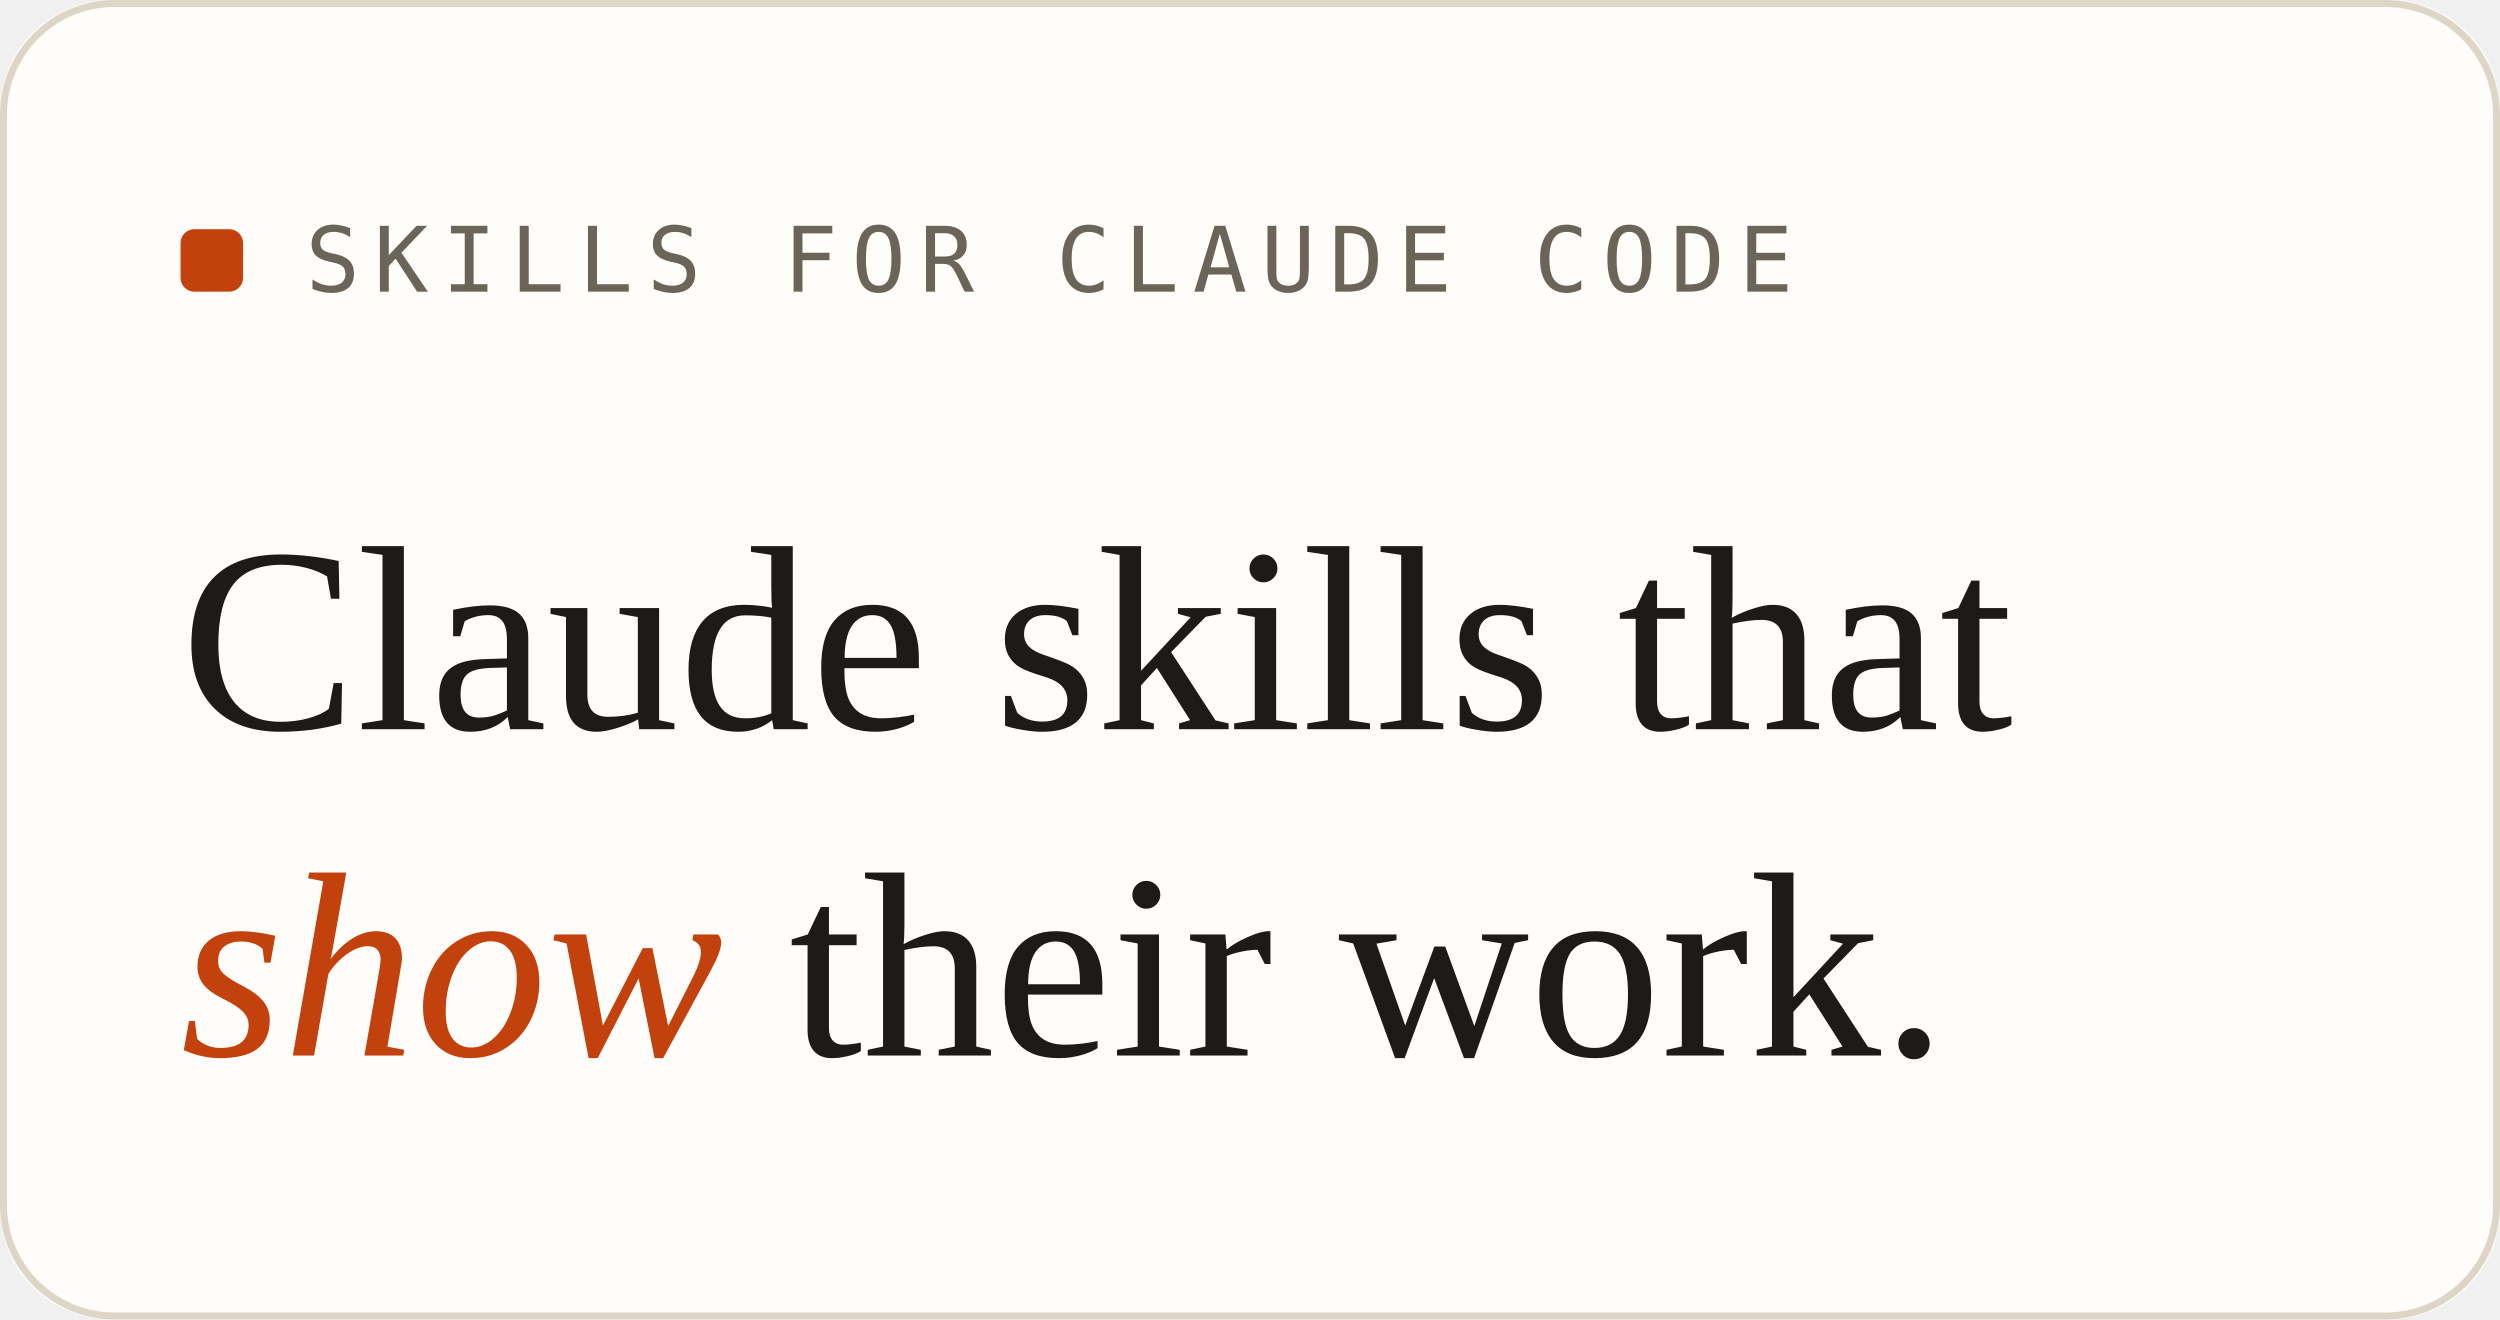
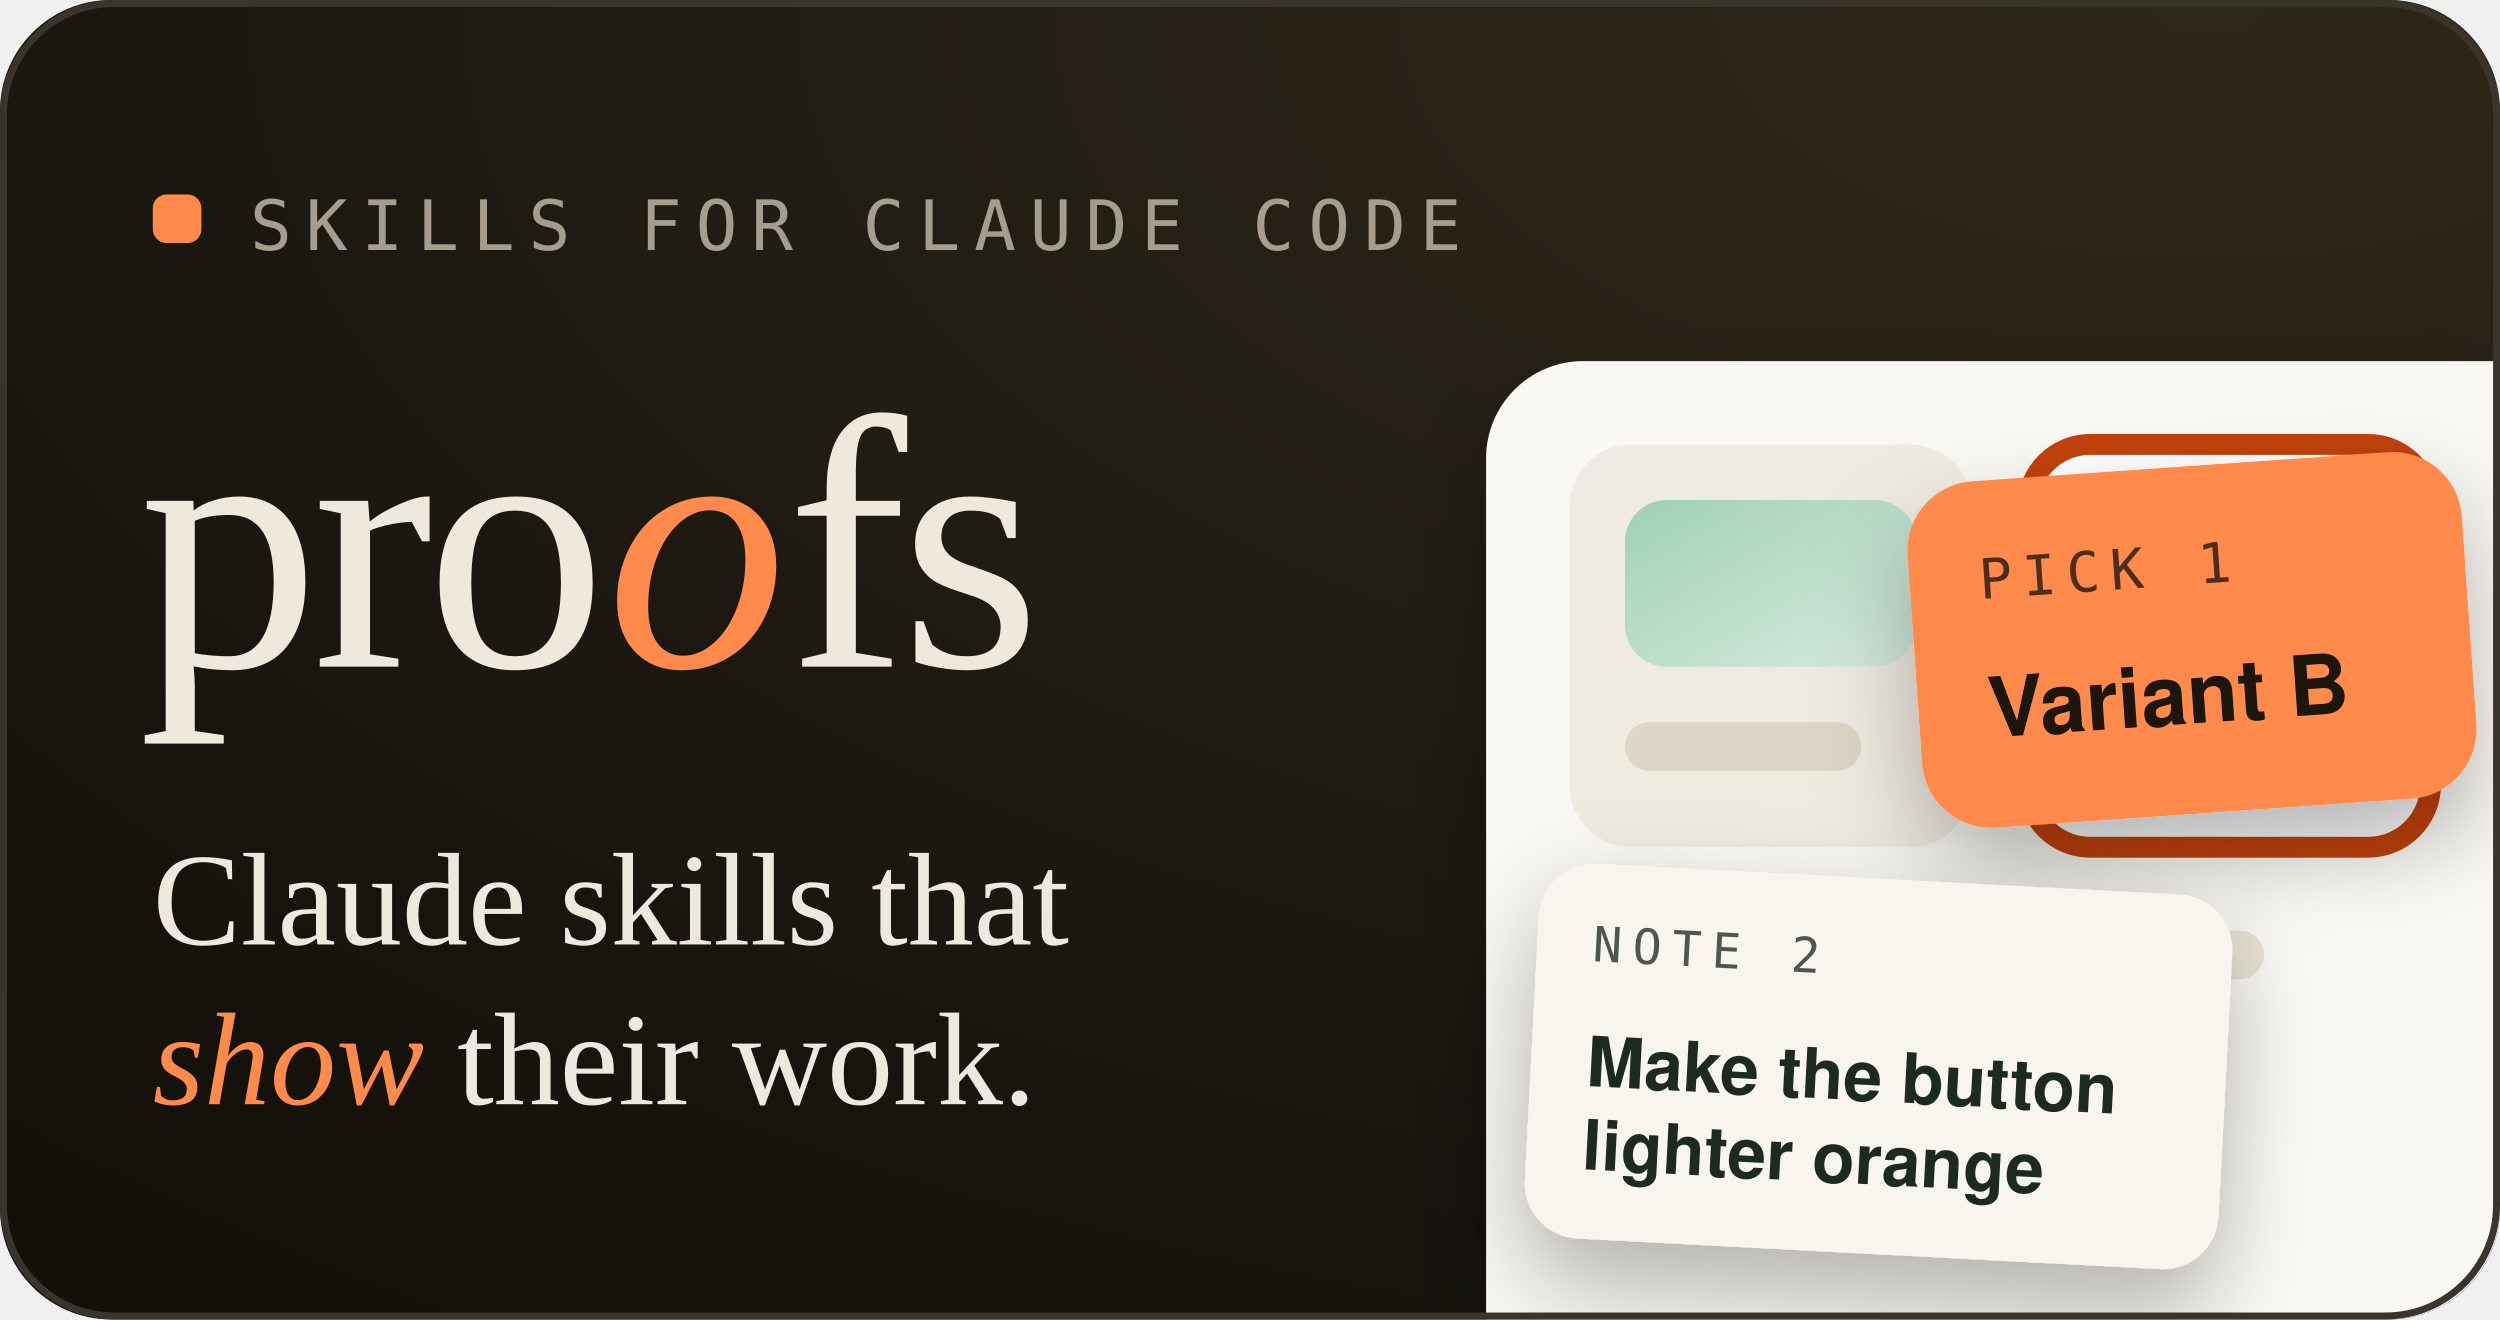
<svg xmlns="http://www.w3.org/2000/svg" viewBox="0 0 360 190" width="360" height="190" role="img" aria-labelledby="t d">
-   <rect width="360" height="190" rx="16" fill="#fffdf9" />
-   <rect x="0.5" y="0.5" width="359" height="189" rx="16" fill="none" stroke="#ddd5c6" />
-   <rect x="26" y="33" width="9" height="9" rx="2" fill="#c2410c" />
-   <text x="44" y="42" font-family="ui-monospace, SFMono-Regular, Menlo, Consolas, monospace" font-size="13" letter-spacing="2" fill="#6b6458">SKILLS FOR CLAUDE CODE</text>
-   <text font-family="Georgia, 'Times New Roman', serif" font-size="38" fill="#1d1b17">
-     <tspan x="26" y="105">Claude skills that</tspan>
-     <tspan x="26" y="152">
-       <tspan font-style="italic" fill="#c2410c">show</tspan> their work.</tspan>
-   </text>
+   <defs>
+     <radialGradient id="g" cx="0.88" cy="0" r="1.25" gradientUnits="objectBoundingBox">
+       <stop offset="0" stop-color="#2f2719" />
+       <stop offset="0.42" stop-color="#231e15" />
+       <stop offset="0.75" stop-color="#18150f" />
+       <stop offset="1" stop-color="#121009" />
+     </radialGradient>
+     <linearGradient id="gr" x1="0" y1="0" x2="1" y2="1">
+       <stop offset="0" stop-color="#9fd0b6" />
+       <stop offset="1" stop-color="#d7ebdf" />
+     </linearGradient>
+     <filter id="sh" x="-20%" y="-20%" width="140%" height="160%">
+       <feDropShadow dx="0" dy="6" stdDeviation="7" flood-color="#000" flood-opacity=".3" />
+     </filter>
+     <clipPath id="c">
+       <rect width="360" height="190" rx="16" />
+     </clipPath>
+   </defs>
+   <g clip-path="url(#c)">
+     <rect width="360" height="190" fill="url(#g)" />
+     <rect x="22" y="28" width="7" height="7" rx="2" fill="#ff8a4c" />
+     <text x="36" y="36" font-family="ui-monospace, Menlo, monospace" font-size="10" letter-spacing="2" fill="#a69d8e">SKILLS FOR CLAUDE CODE</text>
+     <text x="20" y="96" font-family="Georgia, 'Times New Roman', serif" font-size="52" letter-spacing="-1" fill="#efe8dc">pro<tspan font-style="italic" fill="#ff8a4c">o</tspan>fs</text>
+     <text font-family="Georgia, 'Times New Roman', serif" font-size="19" fill="#efe8dc">
+       <tspan x="22" y="136">Claude skills that</tspan>
+       <tspan x="22" y="159">
+         <tspan font-style="italic" fill="#ff8a4c">show</tspan> their work.</tspan>
+     </text>
+     <rect x="214" y="52" width="170" height="170" rx="14" fill="#faf8f2" filter="url(#sh)" />
+     <rect x="226" y="64" width="58" height="58" rx="9" fill="#f0ebe1" />
+     <rect x="234" y="72" width="42" height="24" rx="6" fill="url(#gr)" />
+     <rect x="234" y="104" width="34" height="7" rx="3.5" fill="#ddd5c6" />
+     <rect x="292" y="64" width="58" height="58" rx="9" fill="#fff" stroke="#c2410c" stroke-width="3" />
+     <rect x="300" y="72" width="42" height="24" rx="6" fill="url(#gr)" />
+     <rect x="300" y="104" width="34" height="7" rx="3.5" fill="#ddd5c6" />
+     <rect x="226" y="134" width="100" height="7" rx="3.5" fill="#e7e1d5" />
+     <g transform="translate(274 70) rotate(-4)" filter="url(#sh)">
+       <rect width="80" height="50" rx="10" fill="#ff8a4c" />
+       <text x="10" y="17" font-family="ui-monospace, Menlo, monospace" font-size="8" letter-spacing="1.5" fill="#1b130c" opacity=".78">PICK 1</text>
+       <text x="10" y="37" font-family="-apple-system, 'Segoe UI', Helvetica, Arial, sans-serif" font-weight="700" font-size="12" fill="#1b130c">Variant B</text>
+     </g>
+     <g transform="translate(222 124) rotate(3)" filter="url(#sh)">
+       <rect width="100" height="54" rx="8" fill="#f8f5ee" />
+       <text x="8" y="14" font-family="ui-monospace, Menlo, monospace" font-size="7" letter-spacing="1.5" fill="#1f2a24" opacity=".78">NOTE 2</text>
+       <text x="8" y="32" font-family="-apple-system, 'Segoe UI', Helvetica, Arial, sans-serif" font-weight="700" font-size="10" fill="#1f2a24">Make the button</text>
+       <text x="8" y="44" font-family="-apple-system, 'Segoe UI', Helvetica, Arial, sans-serif" font-weight="700" font-size="10" fill="#1f2a24">lighter orange</text>
+     </g>
+   </g>
+   <rect x="0.5" y="0.5" width="359" height="189" rx="16" fill="none" stroke="#3a352c" />
</svg>
